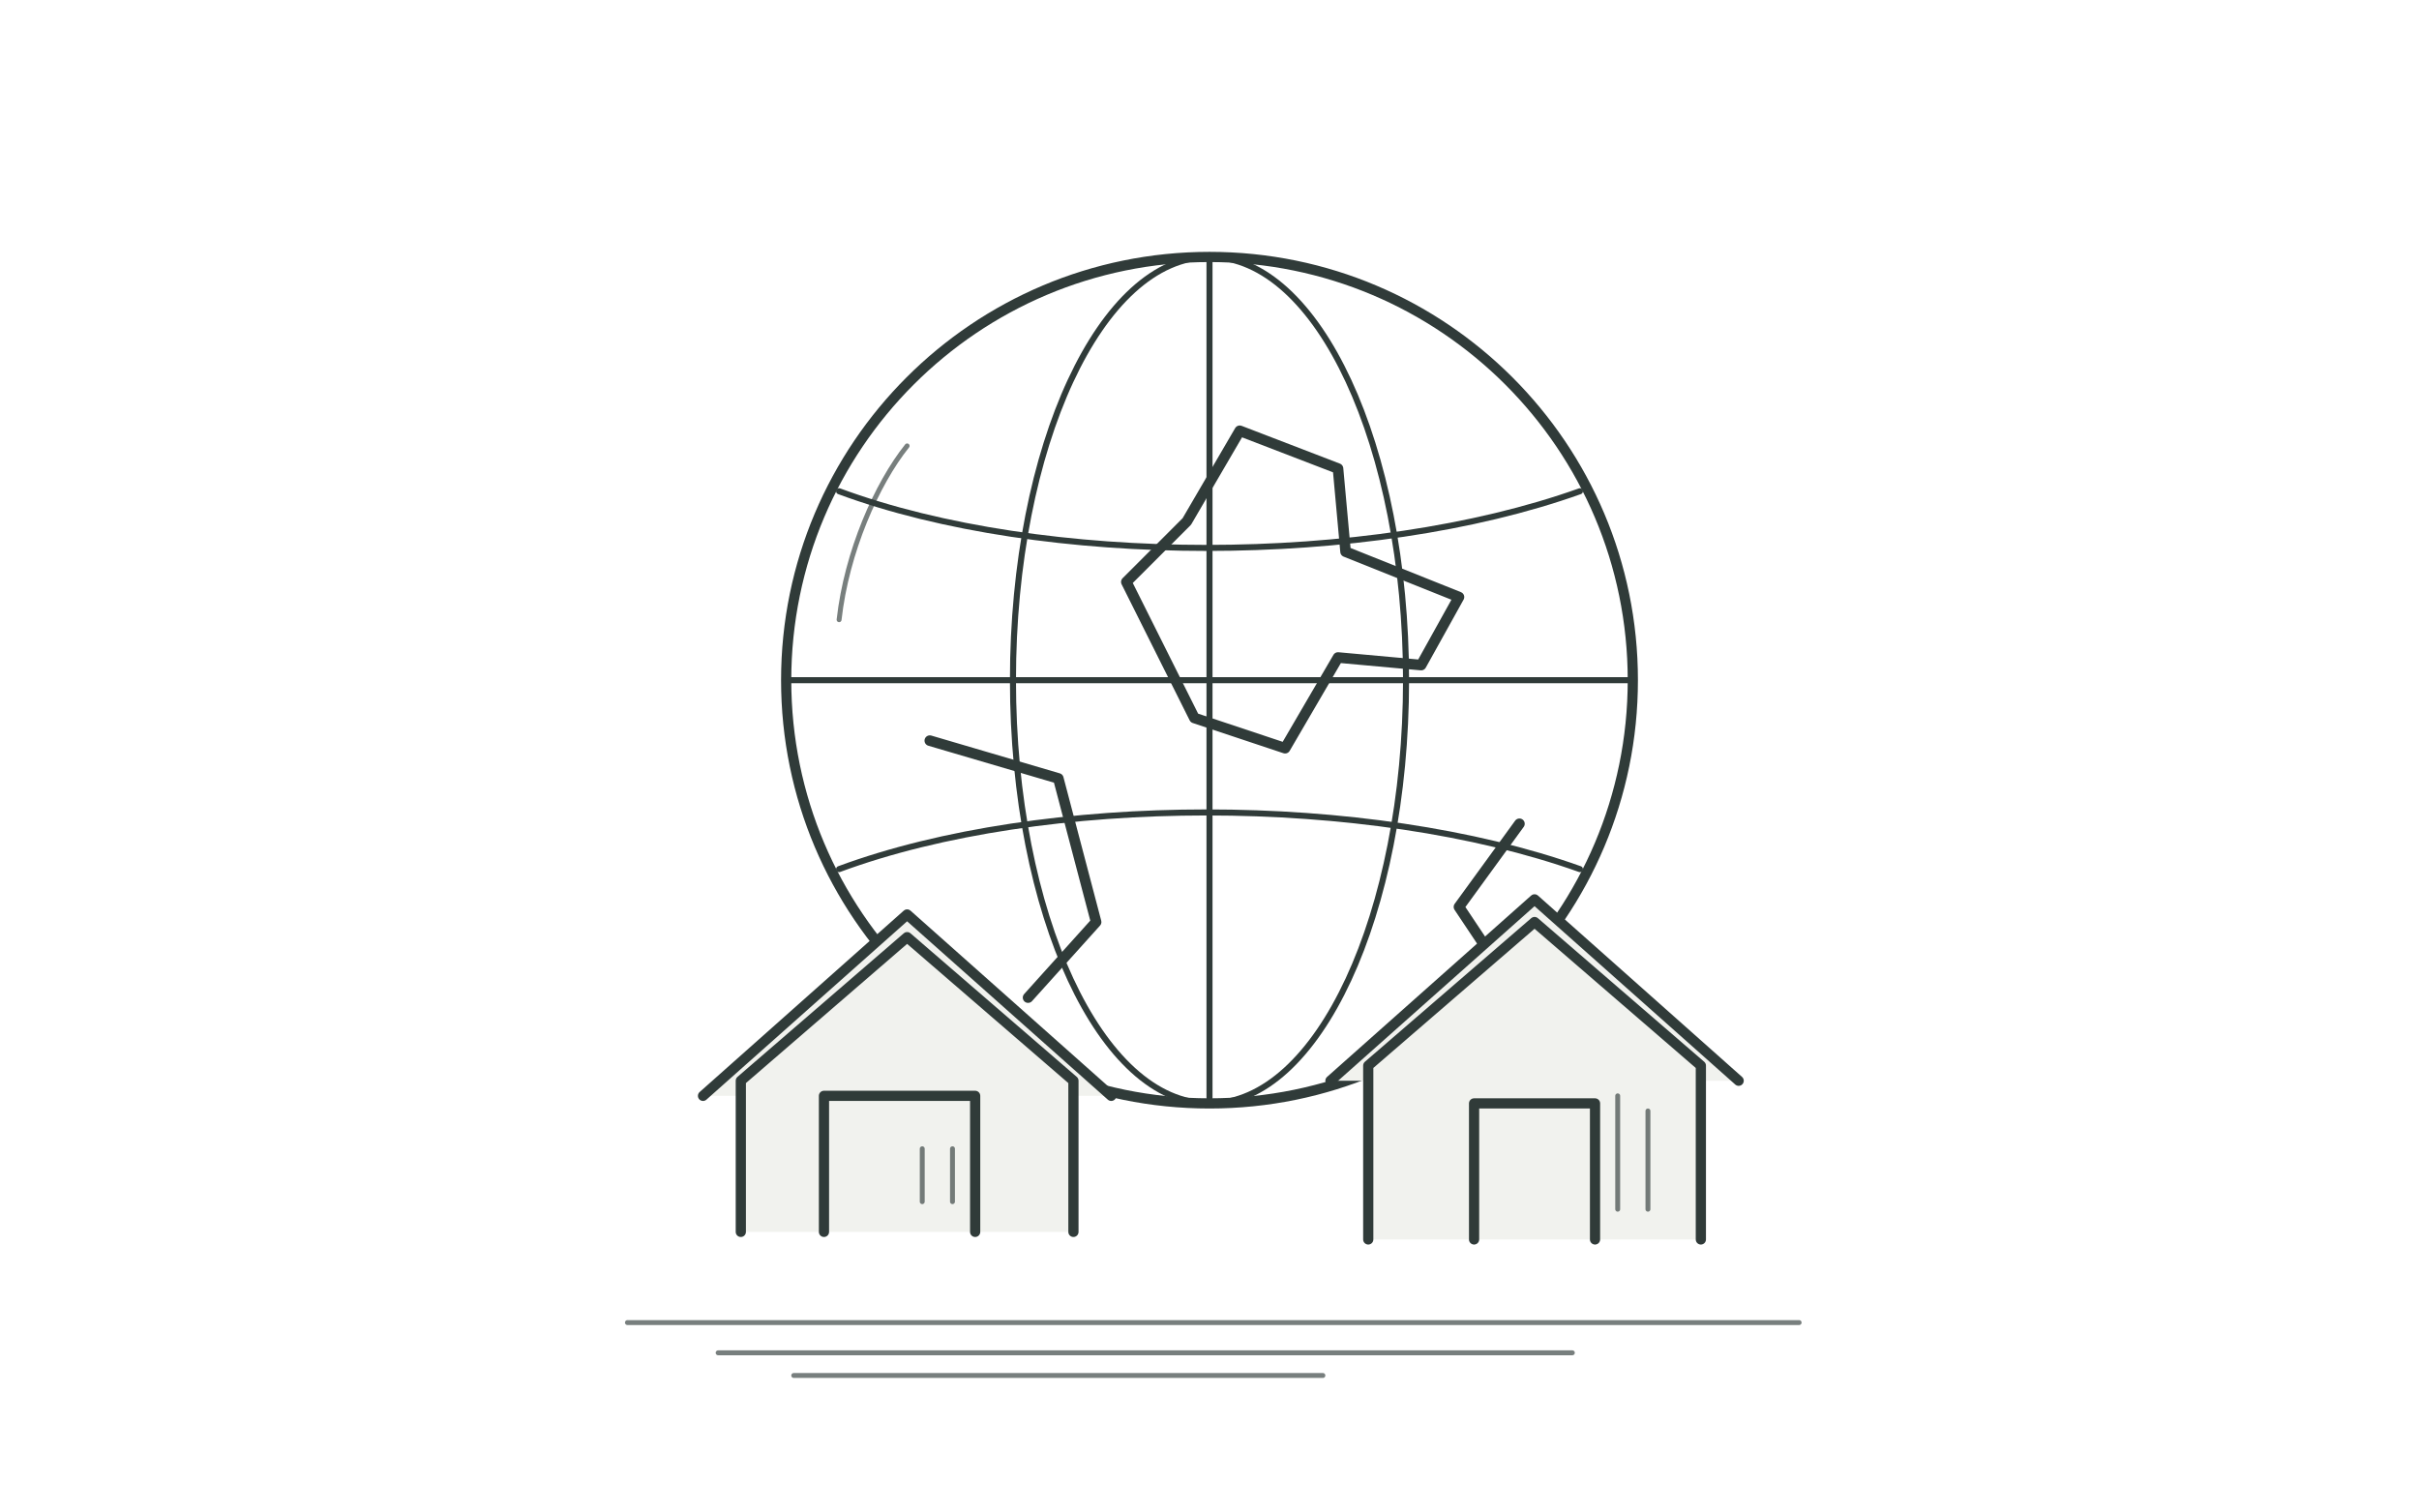
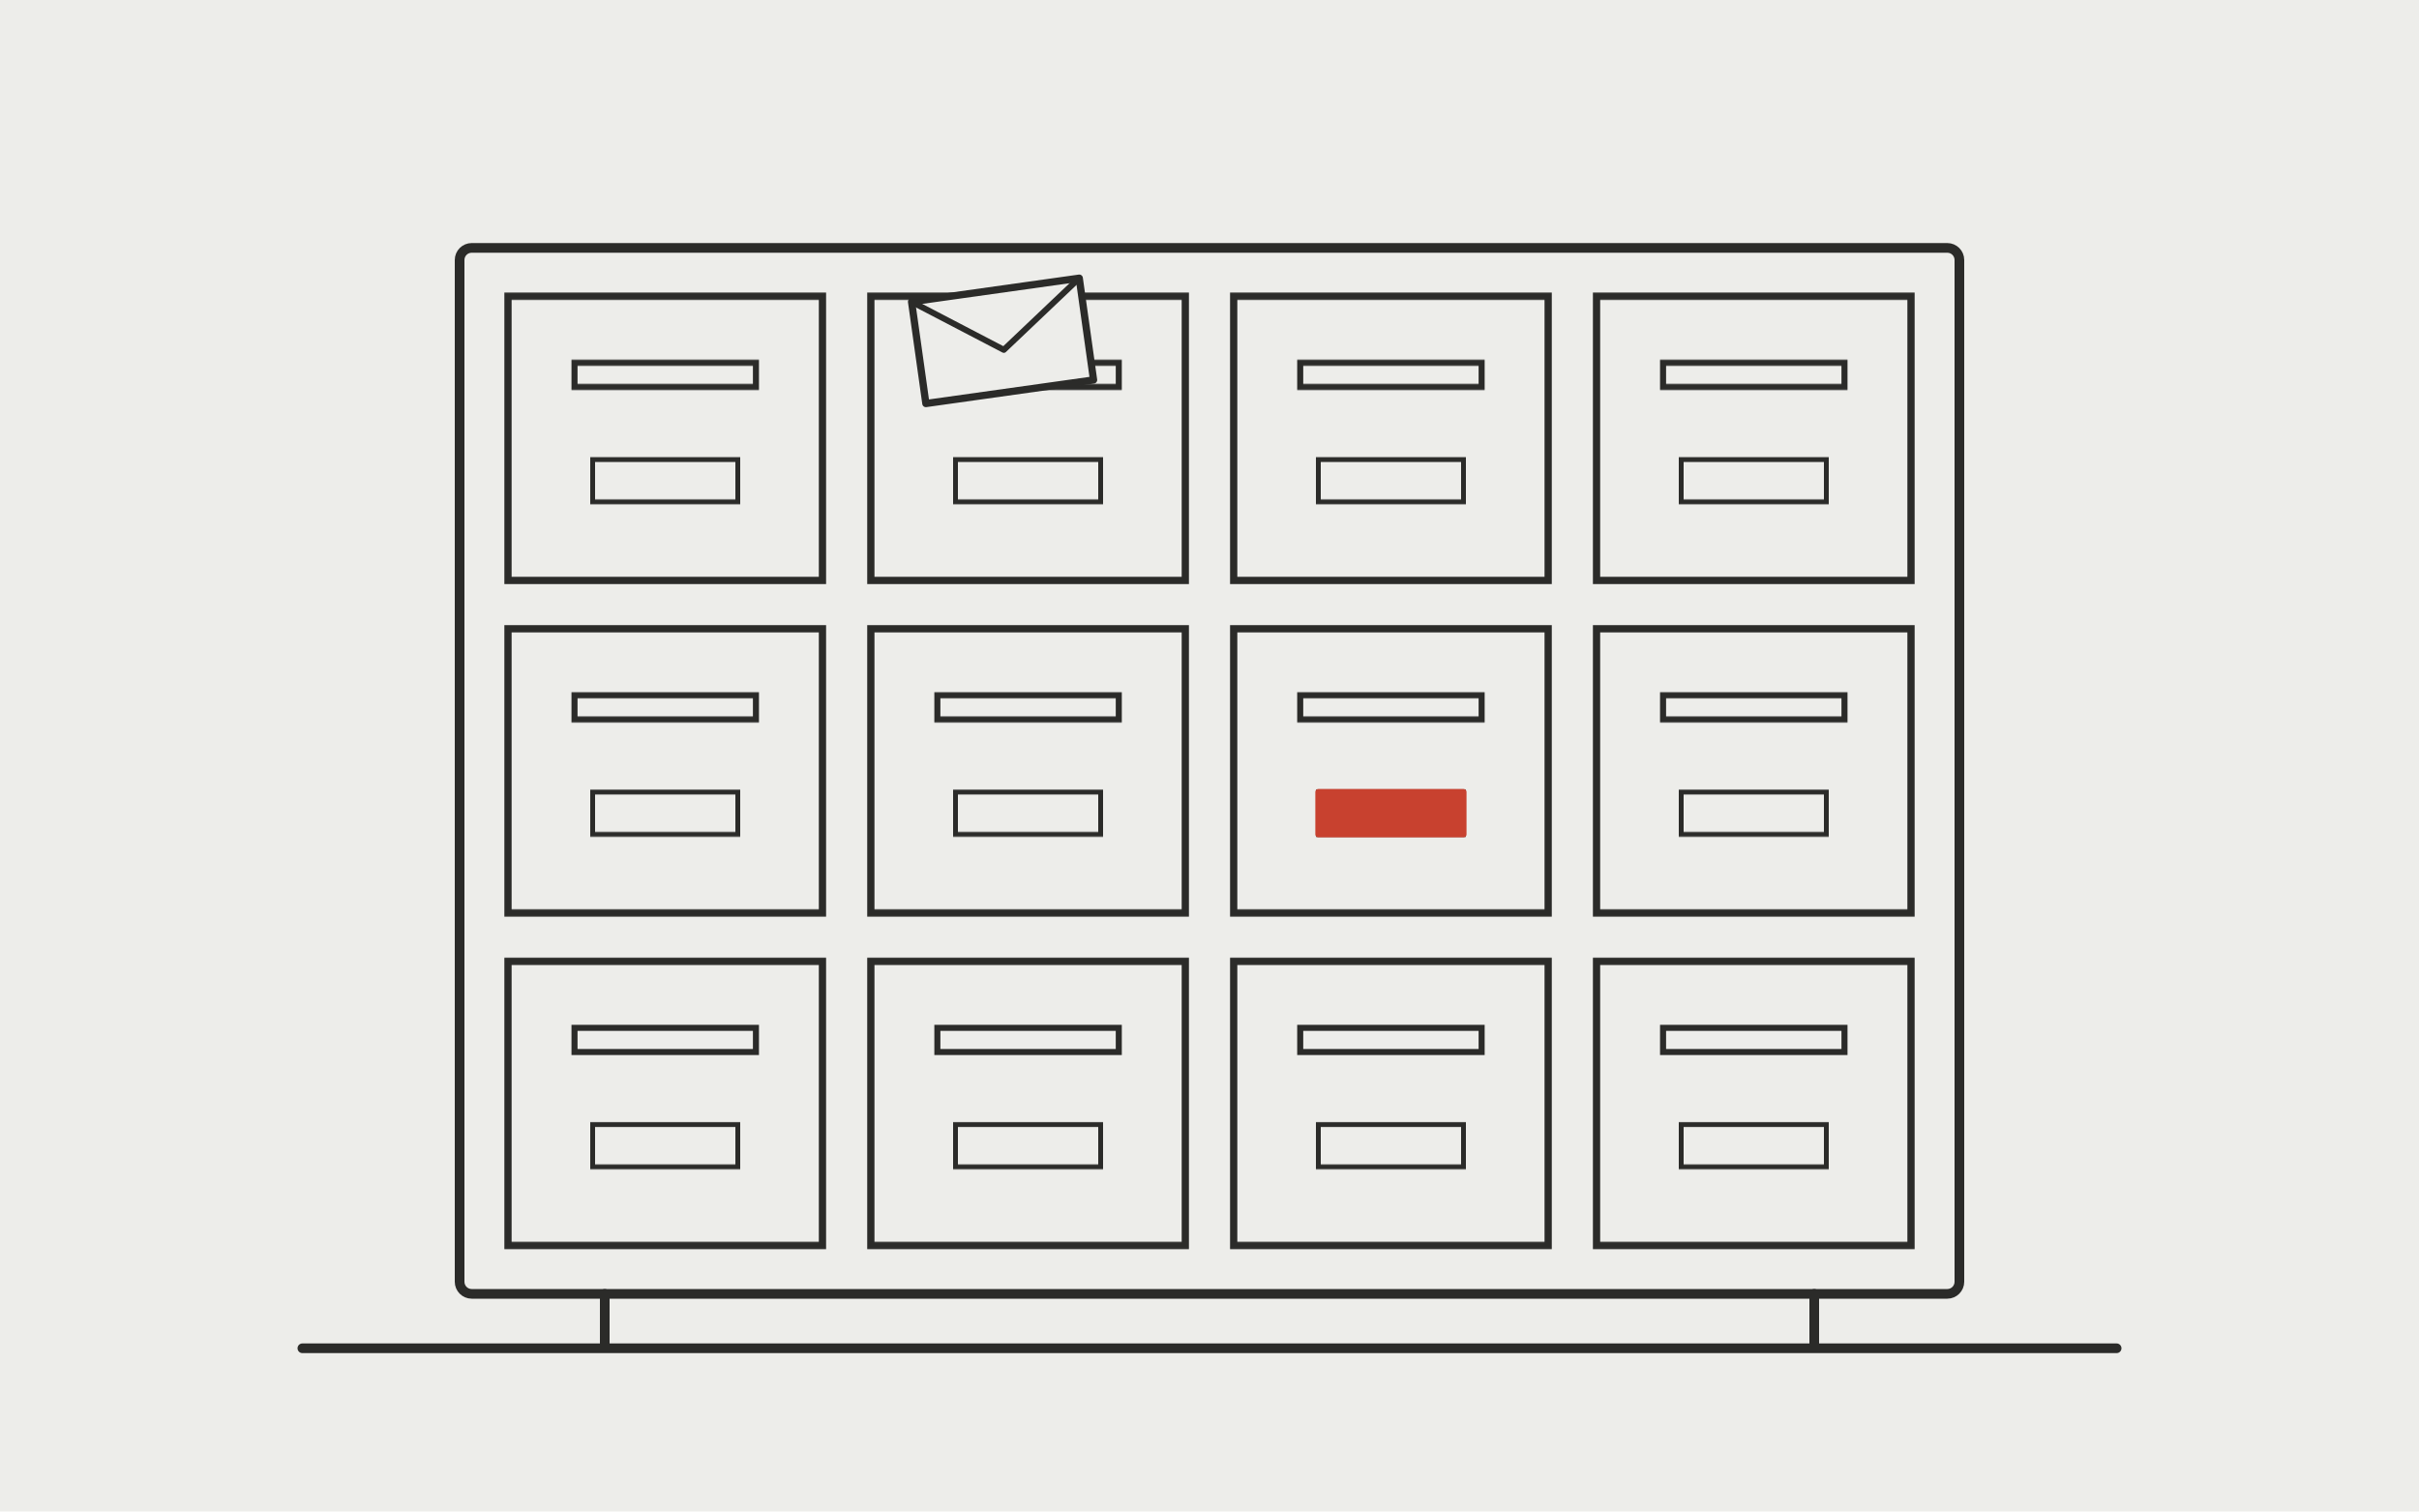
- <svg xmlns="http://www.w3.org/2000/svg" viewBox="0 0 320 200" fill="none" stroke="#303b39" stroke-width="1.35" stroke-linecap="round" stroke-linejoin="round">
+ <svg xmlns="http://www.w3.org/2000/svg" width="320" height="200" viewBox="0 0 800 500">
  <defs>
-     <pattern id="paper" width="1" height="1" patternUnits="userSpaceOnUse">
-       <rect width="1" height="1" fill="#f1f2ee" stroke="none" />
+     <pattern id="mb" patternUnits="userSpaceOnUse" x="160" y="90" width="120" height="110">
+       <rect x="8" y="8" width="104" height="94" style="fill:none;stroke:#2B2B29;stroke-width:2.4" />
+       <rect x="30" y="30" width="60" height="8" style="fill:none;stroke:#2B2B29;stroke-width:2" />
+       <rect x="36" y="62" width="48" height="14" style="fill:none;stroke:#2B2B29;stroke-width:1.6" />
    </pattern>
  </defs>
-   <ellipse cx="160" cy="90" rx="56" ry="56" />
-   <ellipse cx="160" cy="90" rx="26" ry="56" stroke-width=".8" />
-   <path d="M104 90h112M111 65c27 10 70 10 98 0M111 115c27-10 70-10 98 0M160 34v112" stroke-width=".8" />
-   <path d="M164 57l13 5 1 11 15 6-5 9-11-1-7 12-12-4-9-18 8-8ZM123 98l17 5 5 19-9 10M201 109l-8 11 6 9" stroke-width="1.4" />
-   <path d="M98 163v-20l22-19 22 19v20M93 145l27-24 27 24M109 163v-18h20v18M181 164v-23l22-19 22 19v23M176 143l27-24 27 24M195 164v-18h16v18" fill="url(#paper)" />
-   <path d="M83 175h155m-143 4h113m-103 3h70" stroke-width=".65" opacity=".65" />
-   <path d="M122 152v7m4-7v7M214 145v15m4-13v13M111 82c1-9 5-18 9-23" stroke-width=".65" opacity=".65" />
+   <rect width="800" height="500" fill="#EDEDEA" />
+   <g style="fill:none;stroke:#2B2B29;stroke-width:3.2;stroke-linecap:round;stroke-linejoin:round">
+     <rect x="160" y="90" width="480" height="330" style="fill:url(#mb);stroke:none" />
+     <rect x="152" y="82" width="496" height="346" rx="4" />
+     <rect x="436" y="262" width="48" height="14" style="fill:#C8412F;stroke:#C8412F;stroke-width:2" />
+     <g transform="rotate(-8 330 116)">
+       <rect x="304" y="96" width="56" height="34" style="fill:#EDEDEA;stroke-width:2.4" />
+       <path d="M304 96L332 116L360 96" style="stroke-width:2" />
+     </g>
+     <path d="M200 428V446M600 428V446M100 446H700" />
+   </g>
</svg>
